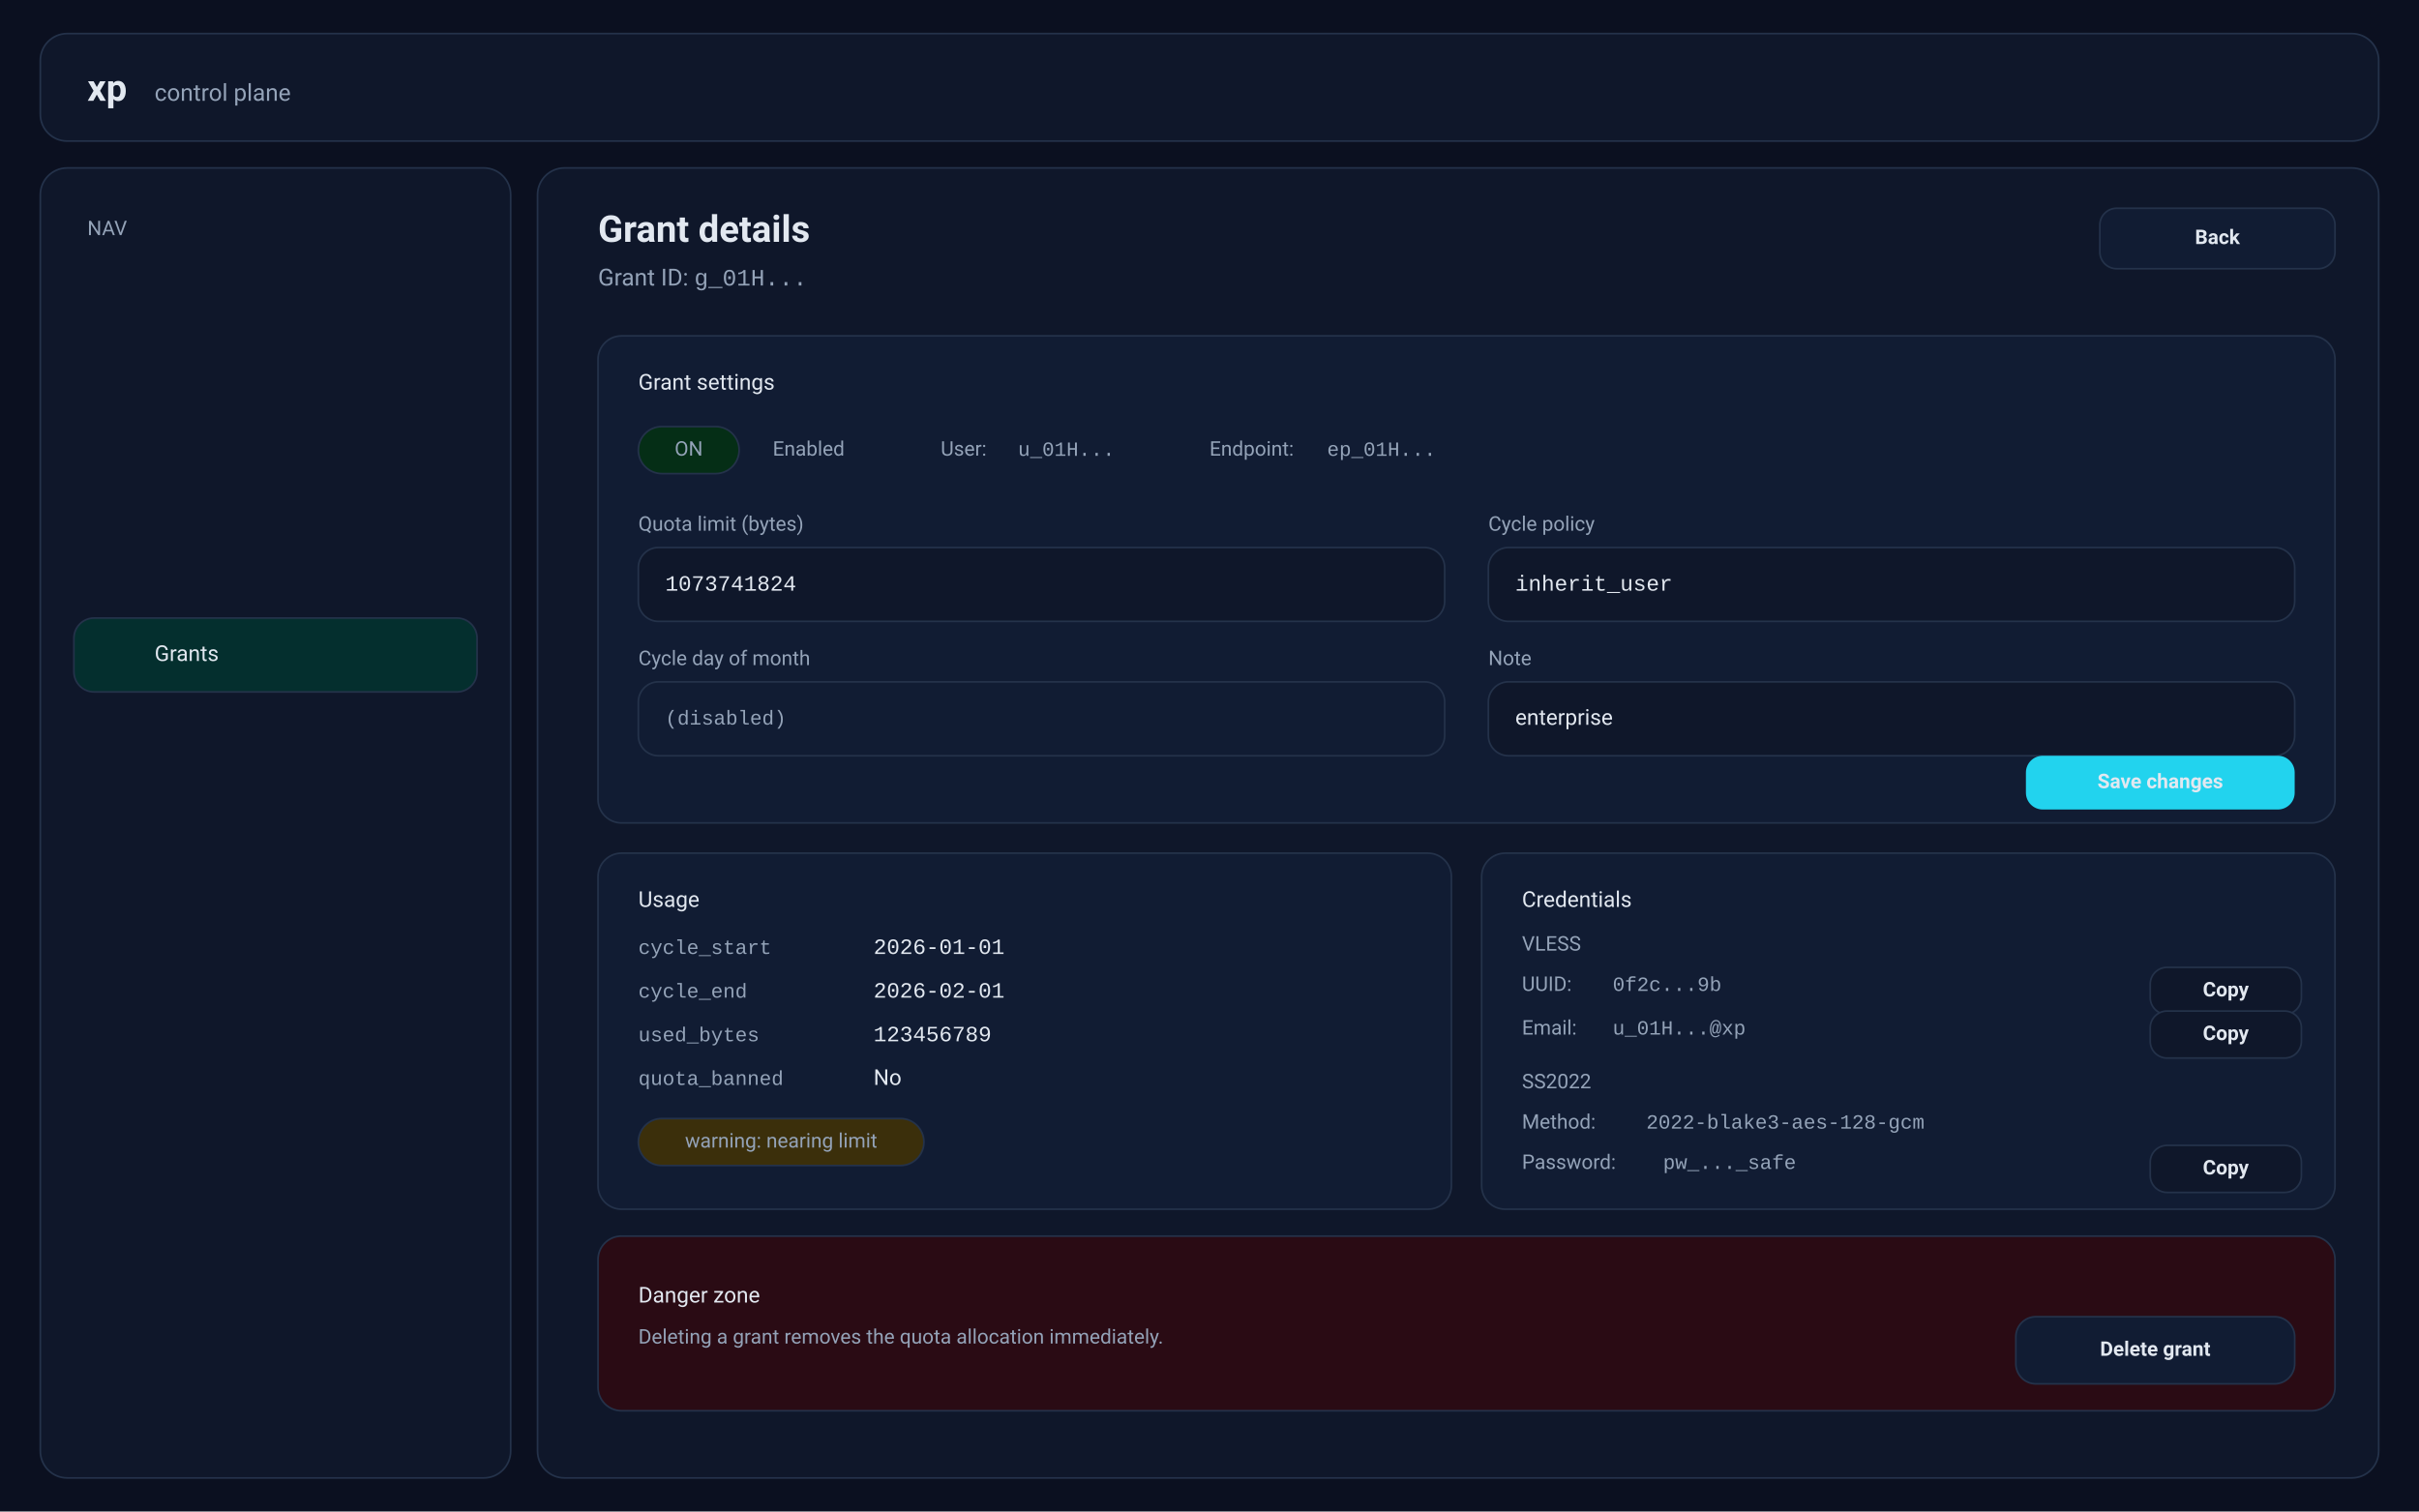
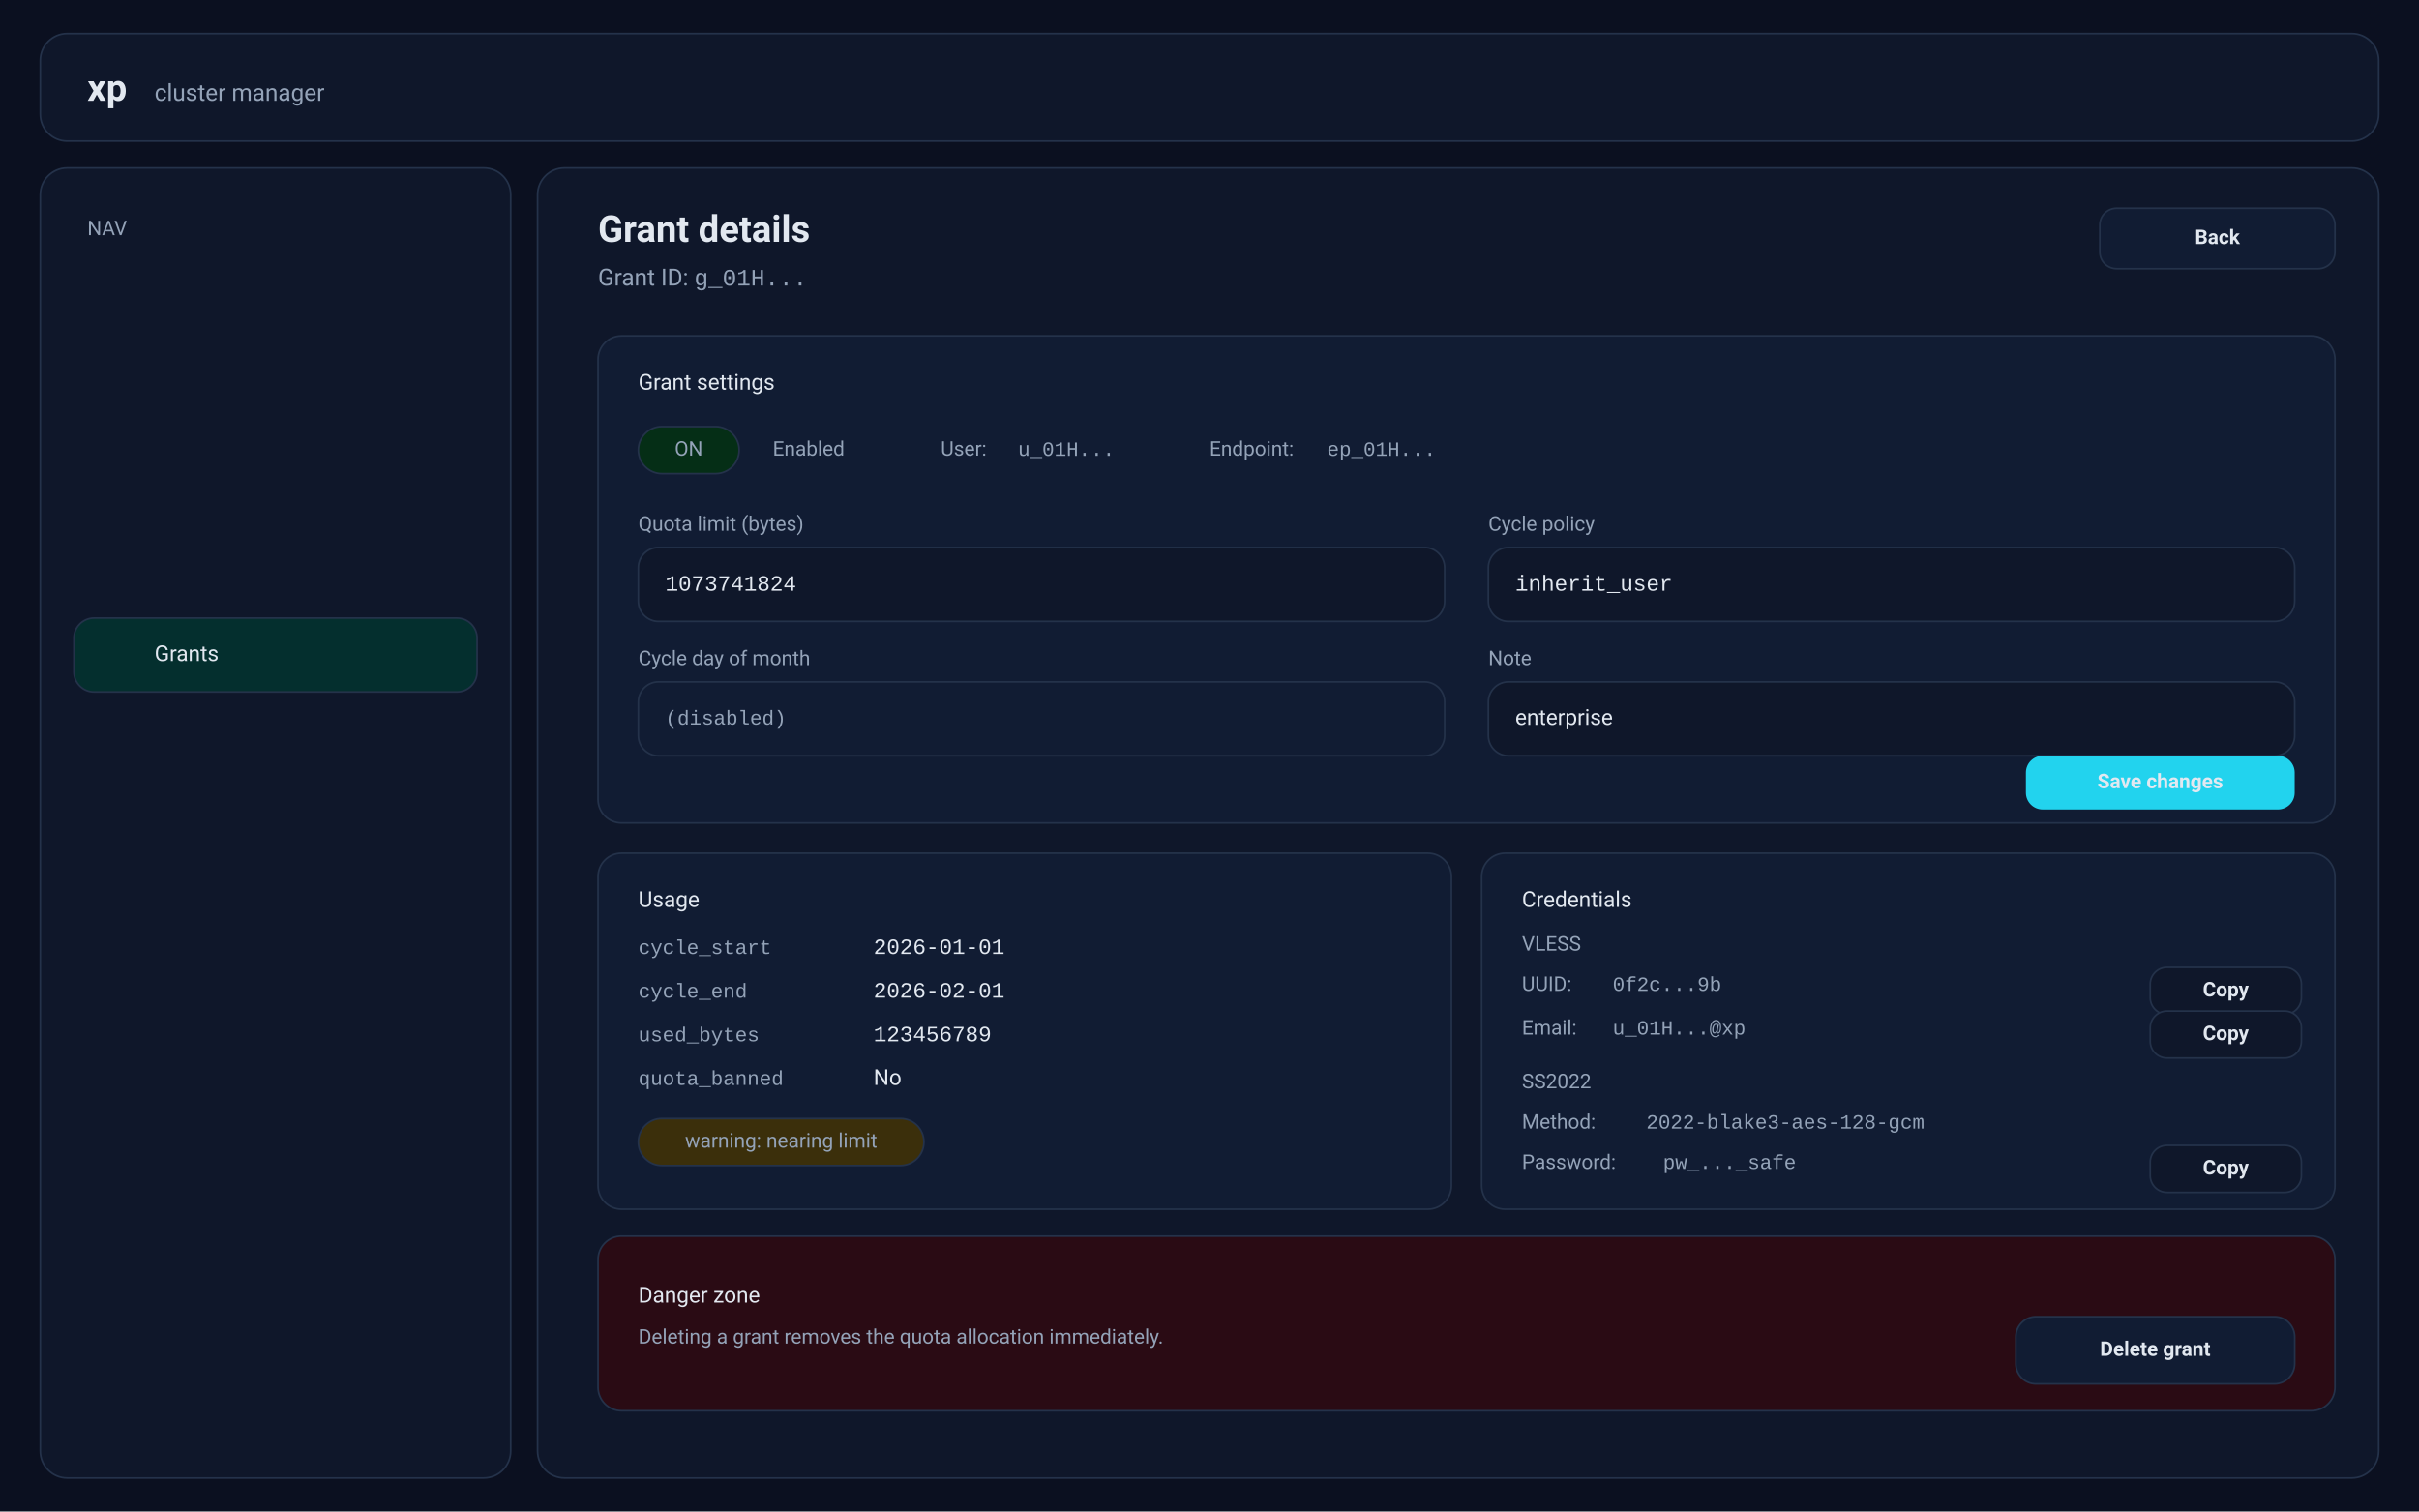
<svg xmlns="http://www.w3.org/2000/svg" width="1440" height="900" viewBox="0 0 1440 900">
  <defs>
    <style>
      .sans { font-family: ui-sans-serif, system-ui, -apple-system, "Segoe UI", Roboto, Helvetica, Arial; }
      .mono { font-family: ui-monospace, SFMono-Regular, Menlo, Monaco, Consolas, "Liberation Mono", "Courier New", monospace; }
      .t0 { font-size: 22px; font-weight: 750; fill: #e2e8f0; }
      .t1 { font-size: 14px; fill: #94a3b8; }
      .t2 { font-size: 12px; fill: #94a3b8; }
      .t3 { font-size: 13px; fill: #e2e8f0; }
      .btn { font-size: 12px; font-weight: 750; fill: #e2e8f0; }
      .stroke { stroke: #24324a; }
    </style>
  </defs>
  <rect x="0" y="0" width="1440" height="900" fill="#0b1020" />
  <rect x="24" y="20" width="1392" height="64" rx="16" fill="#0f172a" class="stroke" stroke-width="1" />
  <text x="52" y="60" class="sans t0">xp</text>
-   <text x="92" y="60" class="sans t1">control plane</text>
+   <text x="92" y="60" class="sans t1">cluster manager</text>
  <rect x="24" y="100" width="280" height="780" rx="16" fill="#0f172a" class="stroke" stroke-width="1" />
  <text x="52" y="140" class="sans t2">NAV</text>
  <rect x="44" y="368" width="240" height="44" rx="12" fill="#042f2e" class="stroke" stroke-width="1" />
  <text x="92" y="390" class="sans t3" dominant-baseline="middle">Grants</text>
  <rect x="320" y="100" width="1096" height="780" rx="16" fill="#0f172a" class="stroke" stroke-width="1" />
  <text x="356" y="144" class="sans t0">Grant details</text>
  <text x="356" y="170" class="sans t1">Grant ID: <tspan class="mono">g_01H...</tspan>
  </text>
  <rect x="1250" y="124" width="140" height="36" rx="10" fill="#111c33" class="stroke" stroke-width="1" />
  <text x="1320" y="142" class="sans btn" text-anchor="middle" dominant-baseline="middle">Back</text>
  <rect x="356" y="200" width="1034" height="290" rx="14" fill="#111c33" class="stroke" stroke-width="1" />
  <text x="380" y="232" class="sans t3">Grant settings</text>
  <rect x="380" y="254" width="60" height="28" rx="14" fill="#052e16" class="stroke" stroke-width="1" />
  <text x="410" y="268" class="sans t2" text-anchor="middle" dominant-baseline="middle">ON</text>
  <text x="460" y="268" class="sans t2" dominant-baseline="middle">Enabled</text>
  <text x="560" y="268" class="sans t2" dominant-baseline="middle">User:</text>
  <text x="606" y="268" class="mono t2" dominant-baseline="middle">u_01H...</text>
  <text x="720" y="268" class="sans t2" dominant-baseline="middle">Endpoint:</text>
  <text x="790" y="268" class="mono t2" dominant-baseline="middle">ep_01H...</text>
  <text x="380" y="316" class="sans t2">Quota limit (bytes)</text>
  <rect x="380" y="326" width="480" height="44" rx="12" fill="#0f172a" class="stroke" stroke-width="1" />
  <text x="396" y="348" class="mono t3" dominant-baseline="middle">1073741824</text>
  <text x="886" y="316" class="sans t2">Cycle policy</text>
  <rect x="886" y="326" width="480" height="44" rx="12" fill="#0f172a" class="stroke" stroke-width="1" />
  <text x="902" y="348" class="mono t3" dominant-baseline="middle">inherit_user</text>
  <text x="380" y="396" class="sans t2">Cycle day of month</text>
  <rect x="380" y="406" width="480" height="44" rx="12" fill="#111c33" class="stroke" stroke-width="1" />
  <text x="396" y="428" class="mono t2" dominant-baseline="middle">(disabled)</text>
  <text x="886" y="396" class="sans t2">Note</text>
  <rect x="886" y="406" width="480" height="44" rx="12" fill="#0f172a" class="stroke" stroke-width="1" />
  <text x="902" y="428" class="sans t3" dominant-baseline="middle">enterprise</text>
  <rect x="1206" y="450" width="160" height="32" rx="10" fill="#22d3ee" />
  <text x="1286" y="466" class="sans btn" fill="#031c22" text-anchor="middle" dominant-baseline="middle">Save changes</text>
  <rect x="356" y="508" width="508" height="212" rx="14" fill="#111c33" class="stroke" stroke-width="1" />
  <text x="380" y="540" class="sans t3">Usage</text>
  <text x="380" y="568" class="mono t2">cycle_start</text>
  <text x="520" y="568" class="mono t3">2026-01-01</text>
  <text x="380" y="594" class="mono t2">cycle_end</text>
  <text x="520" y="594" class="mono t3">2026-02-01</text>
  <text x="380" y="620" class="mono t2">used_bytes</text>
  <text x="520" y="620" class="mono t3">123456789</text>
  <text x="380" y="646" class="mono t2">quota_banned</text>
  <text x="520" y="646" class="sans t3">No</text>
  <rect x="380" y="666" width="170" height="28" rx="14" fill="#3b2f0b" class="stroke" stroke-width="1" />
  <text x="465" y="680" class="sans t2" text-anchor="middle" dominant-baseline="middle">warning: nearing limit</text>
  <rect x="882" y="508" width="508" height="212" rx="14" fill="#111c33" class="stroke" stroke-width="1" />
  <text x="906" y="540" class="sans t3">Credentials</text>
  <text x="906" y="566" class="sans t2">VLESS</text>
  <text x="906" y="590" class="sans t2">UUID:</text>
  <text x="960" y="590" class="mono t2">0f2c...9b</text>
  <rect x="1280" y="576" width="90" height="28" rx="10" fill="#0f172a" class="stroke" stroke-width="1" />
  <text x="1325" y="590" class="sans btn" text-anchor="middle" dominant-baseline="middle">Copy</text>
  <text x="906" y="616" class="sans t2">Email:</text>
  <text x="960" y="616" class="mono t2">u_01H...@xp</text>
  <rect x="1280" y="602" width="90" height="28" rx="10" fill="#0f172a" class="stroke" stroke-width="1" />
  <text x="1325" y="616" class="sans btn" text-anchor="middle" dominant-baseline="middle">Copy</text>
  <text x="906" y="648" class="sans t2">SS2022</text>
  <text x="906" y="672" class="sans t2">Method:</text>
  <text x="980" y="672" class="mono t2">2022-blake3-aes-128-gcm</text>
  <text x="906" y="696" class="sans t2">Password:</text>
  <text x="990" y="696" class="mono t2">pw_..._safe</text>
  <rect x="1280" y="682" width="90" height="28" rx="10" fill="#0f172a" class="stroke" stroke-width="1" />
  <text x="1325" y="696" class="sans btn" text-anchor="middle" dominant-baseline="middle">Copy</text>
  <rect x="356" y="736" width="1034" height="104" rx="14" fill="#2a0b14" class="stroke" stroke-width="1" />
  <text x="380" y="772" class="sans t3" dominant-baseline="middle">Danger zone</text>
  <text x="380" y="800" class="sans t2">Deleting a grant removes the quota allocation immediately.</text>
  <rect x="1200" y="784" width="166" height="40" rx="12" fill="#111c33" class="stroke" stroke-width="1" />
  <text x="1283" y="804" class="sans btn" text-anchor="middle" dominant-baseline="middle">Delete grant</text>
</svg>
